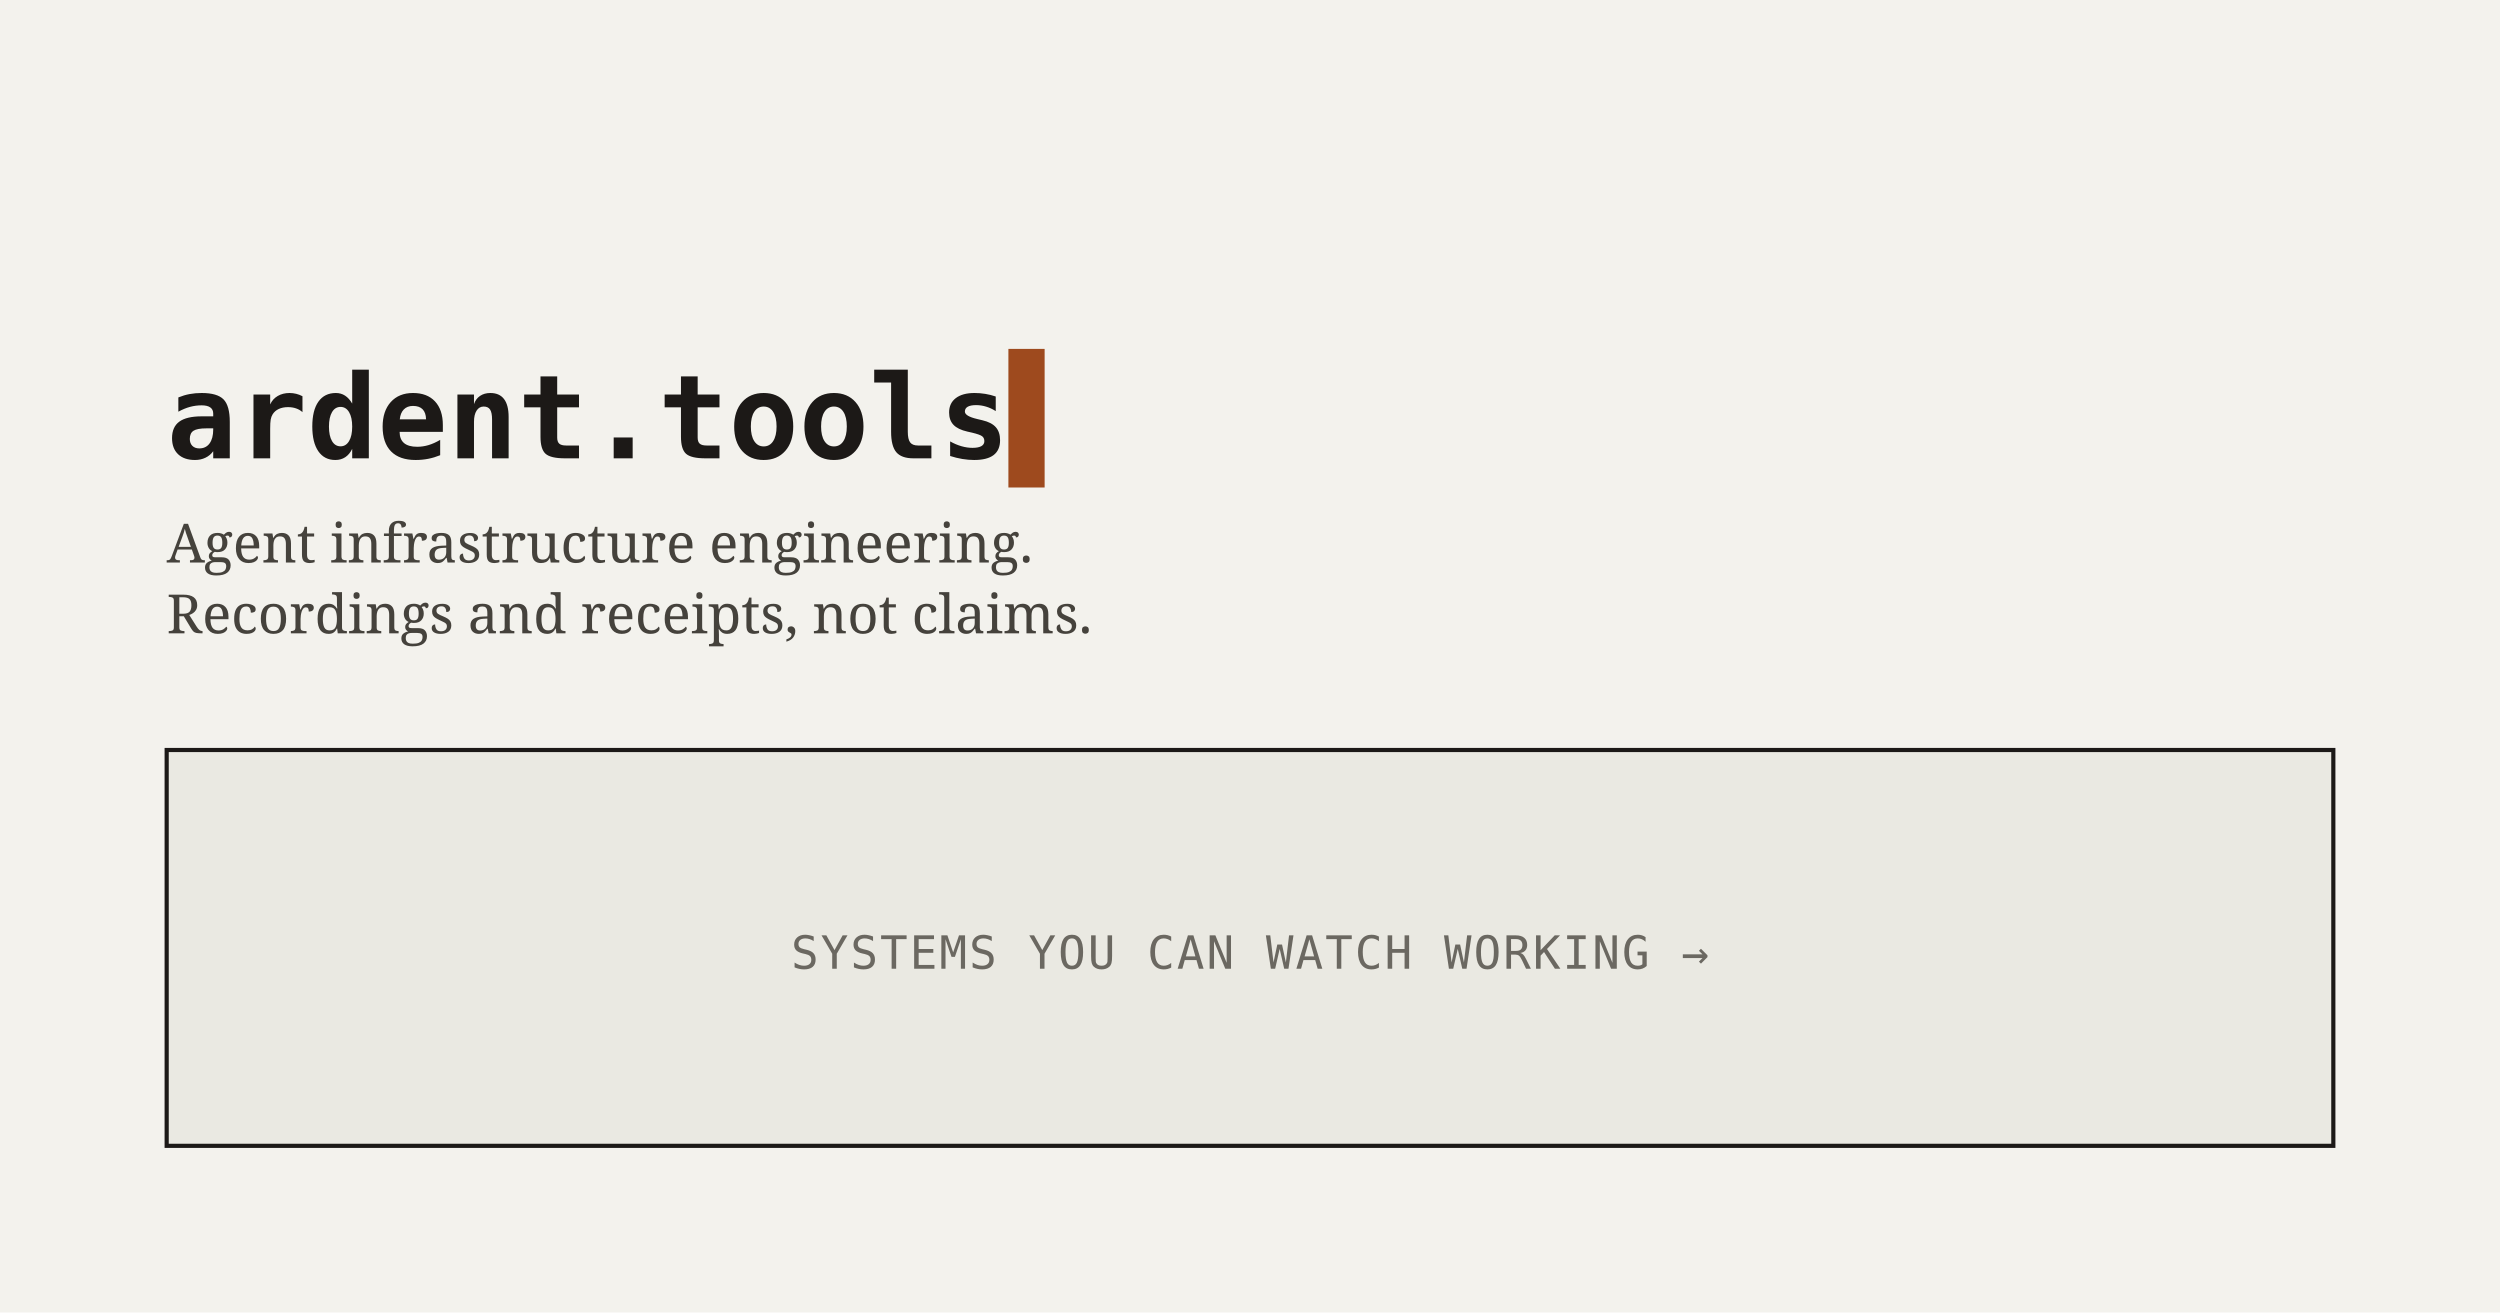
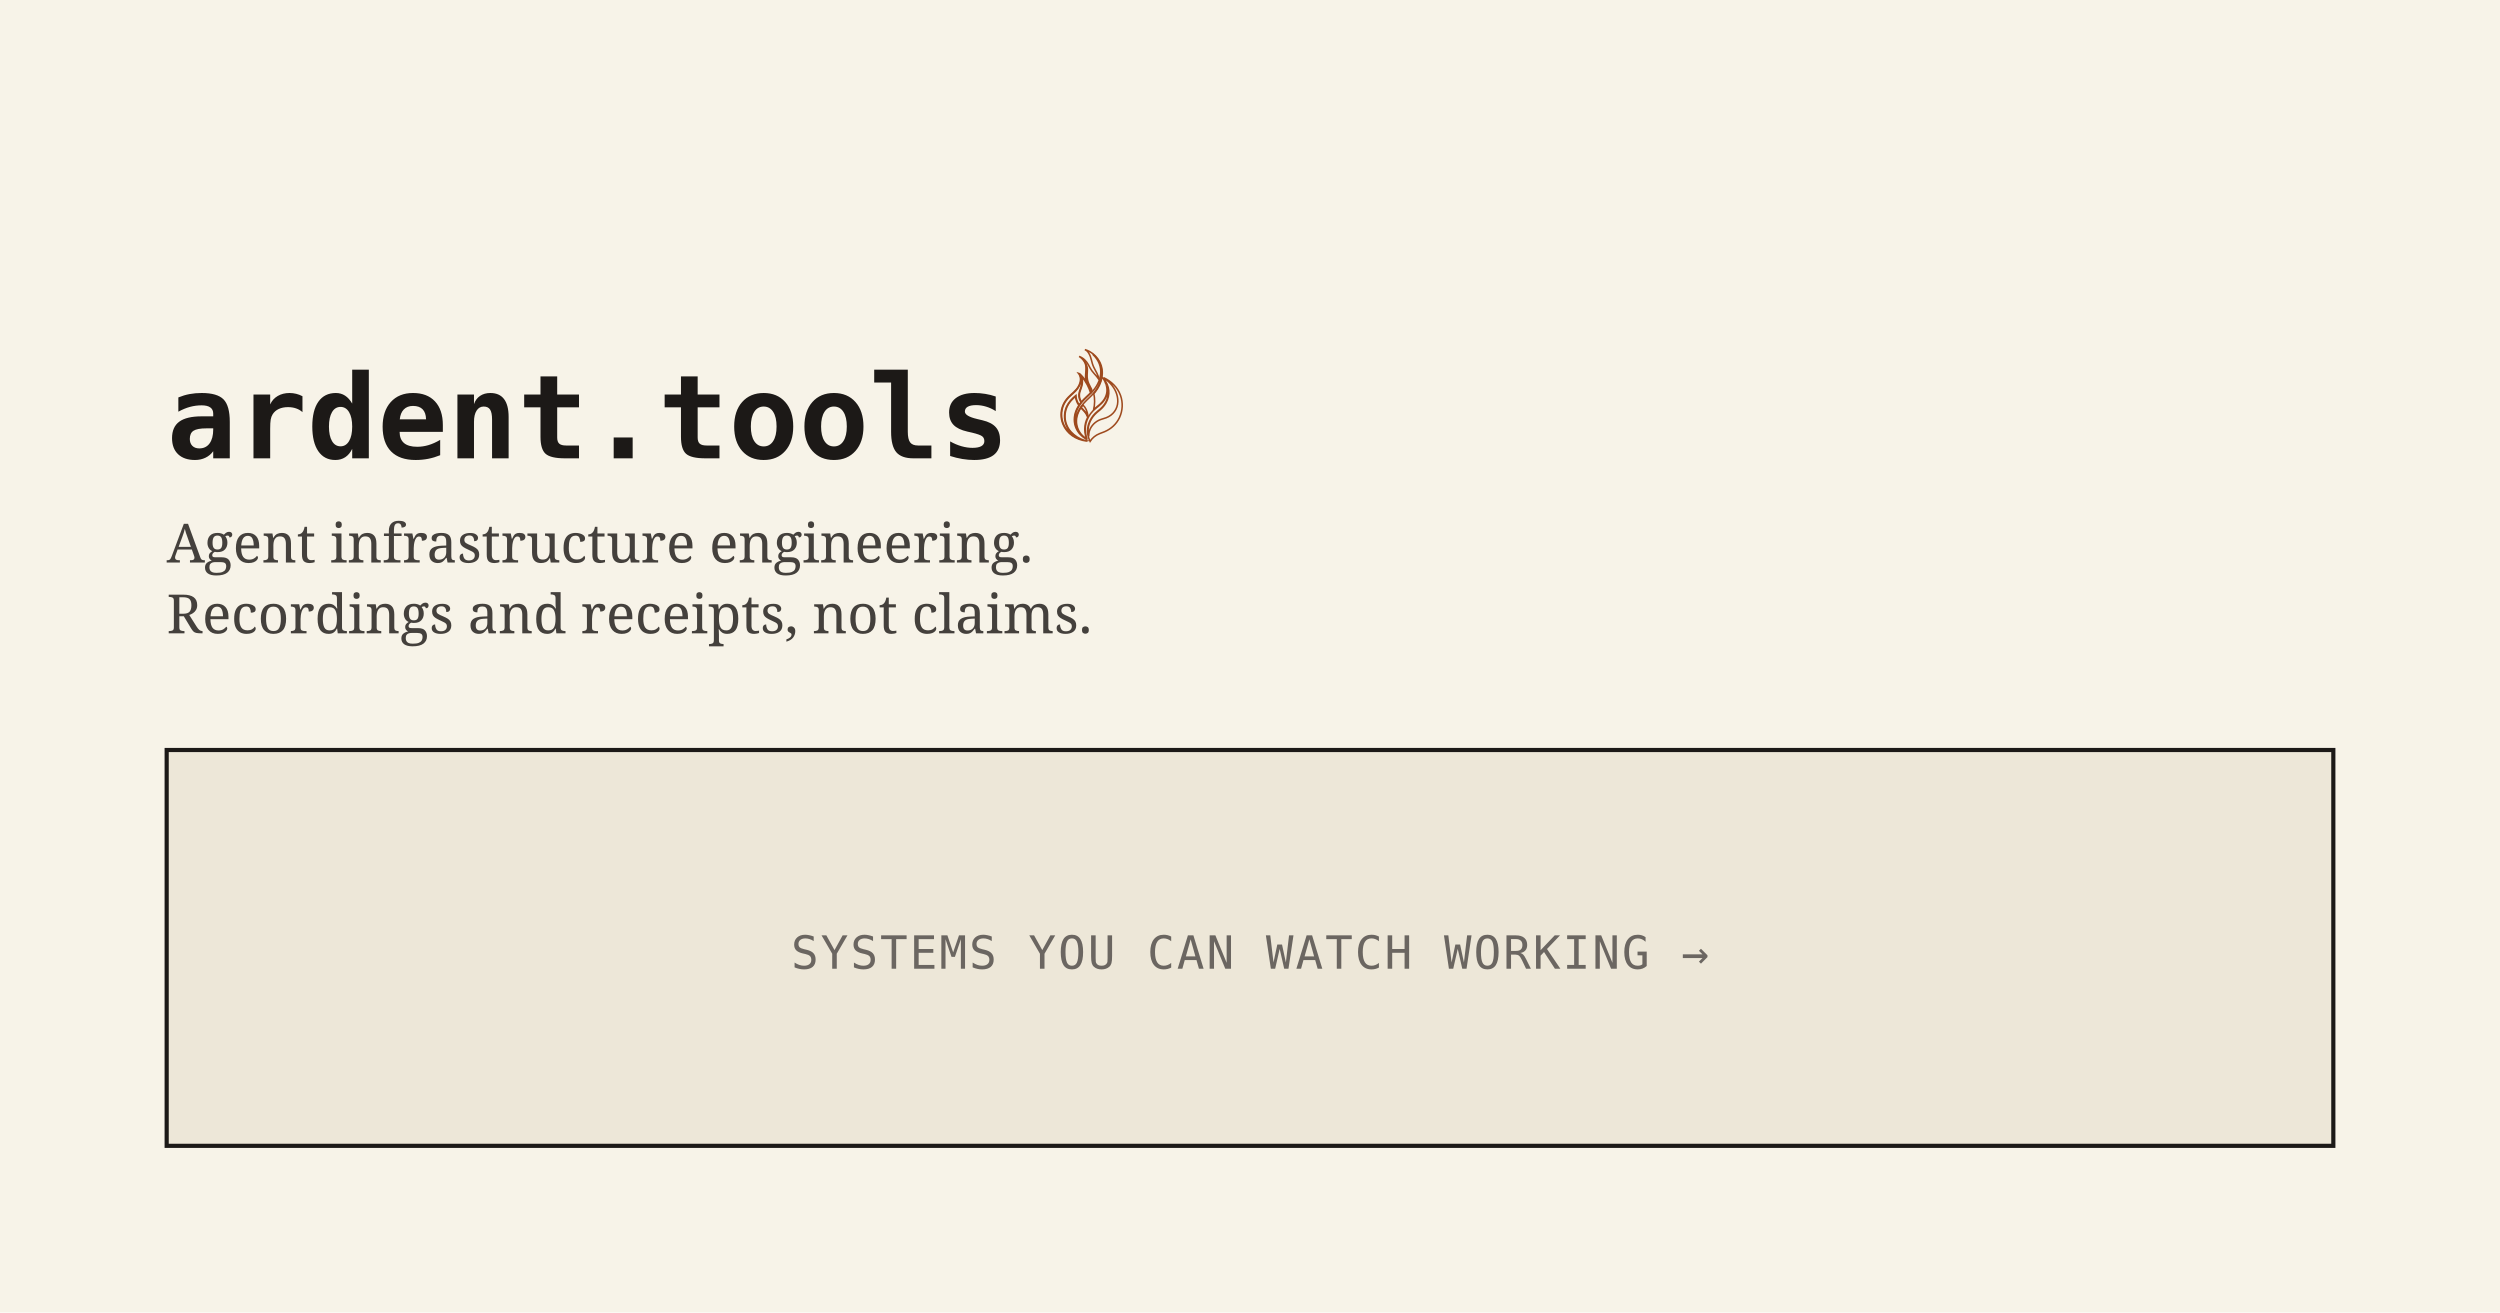
<svg xmlns="http://www.w3.org/2000/svg" viewBox="0 0 1200 630">
-   <rect width="1200" height="630" fill="#F3F2ED" />
-   <text x="80" y="220" font-family="IBM Plex Mono, ui-monospace, monospace" font-weight="600" font-size="56" fill="#1C1917">ardent.tools<tspan fill="#9E4A1E">▌</tspan>
-   </text>
-   <text x="80" y="270" font-family="Spectral, Georgia, serif" font-size="26" fill="#45423C">Agent infrastructure engineering.</text>
-   <text x="80" y="304" font-family="Spectral, Georgia, serif" font-size="26" fill="#45423C">Recordings and receipts, not claims.</text>
-   <rect x="80" y="360" width="1040" height="190" fill="#EAE9E2" />
+   <rect width="1200" height="630" fill="#F7F3E8" />
+   <text x="80" y="220" font-family="IBM Plex Mono, ui-monospace, monospace" font-weight="600" font-size="56" fill="#1C1917">ardent.tools</text>
+   <g transform="translate(500,166) scale(0.046875)" fill="none" stroke="#9E4A1E" stroke-width="16" stroke-opacity="1">
+     <path d="M532.977 217.84c-24.111-49.514-21.588-97.889-52.231-144.872-5.601-8.587-10.299-15.17-18.049-22.137-6.557-5.895-12.946-8.168-19.64-12.42 17.59 5.699 32.057 11.439 48.407 20.401A255 255 0 0 1 593.836 164.54c53.077 103.586 23.121 222.013-46.065 308.471-4.602 5.751-10.463 12.091-14.507 18.096 13.618 50.687 10.381 109.807-.41 160.693 7.838-6.498 15.403-13.42 23.297-19.825 13.872-11.256 27.817-21.626 41.13-33.601 37.823-34.02 66.057-77.853 71.147-129.377 4.856-49.155-14.58-98.522-40.503-139.493l.353-.271c2.216 1.294 3.507 3.459 5.141 5.385 62.6 73.76 71.804 168.602 23.058 252.261a266.6 266.6 0 0 1-54.197 64.853c-12.951 11.237-26.316 21.242-39.287 32.746-55.062 48.834-90.694 120.118-88.018 194.538.685 19.049 3.639 29.81 6.765 48.069.397-12.572.64-23.489 2.692-35.978 9.136-55.637 49.203-102.722 98.793-127.68 24.452-12.307 51.671-16.894 77.002-26.8 70.241-26.346 118.009-89.768 119.35-165.324 1.781-70.692-29.237-135.712-77.016-186.66a374 374 0 0 0-37.939-35.284c-9.793-7.884-20.104-15.214-30-23.051 78.226 36.94 143.284 98.903 172.859 181.405a301.6 301.6 0 0 1-10.596 227.036c-31.539 66.551-84.467 115.199-151.724 144.156-17.361 7.475-35.139 13.455-52.694 20.418-39.177 15.538-73.857 42.899-96.811 78.608-28.346-59.028-34.826-120.406-12.847-182.779a277 277 0 0 1 65.926-103.886c17.397-17.462 34.765-29.166 52.596-45.136 44.581-39.927 74.137-90.094 80.322-150.319 3.715-36.171-3.135-71.29-17.693-104.601-.345-.79-.748-1.452-1.195-2.183.01-.213 6.533 22.157 7.106 24.767a175.9 175.9 0 0 1-9.425 106.138c-24.209 57.657-63.758 85.505-109.744 122.81-72.995 59.215-116.984 155.323-101.853 249.469 4.143 28.209 9.682 42.224 16.762 68.369-6.673-11.316-12.672-28.214-15.964-40.824A260 260 0 0 1 449.752 788a258 258 0 0 1 22.258-56.43c-4.528-10.319-9.448-22.167-14.927-31.897-14.166-25.155-36.075-44.334-55.433-65.48-36.251 54.28-54.502 114.956-41.464 180.162a205.67 205.67 0 0 0 57.951 105.843c9.97 9.798 20.804 18.457 31.727 27.153 4.574 3.642 9.167 7.888 13.673 11.348-54.267-27.31-98.75-76.403-118.021-134.188-20.166-60.465-11.709-126.689 17.045-182.833 6.179-12.064 11.921-21.728 18.956-33.281-20.274-22.435-31.625-61.528-35.564-91.203-15.306 14.115-30.804 28.068-44.525 43.723-39.355 44.901-59.752 94.077-62.17 153.511a235.14 235.14 0 0 0 62.559 168.069 312.7 312.7 0 0 0 133.691 84.777c5.906 1.938 22.448 7.251 28.012 8.005-2.633 1.071-5.811-.501-8.542-.868-103.502-13.917-197.598-74.979-237.657-174.088a254.26 254.26 0 0 1 1.013-192.175c12.664-29.805 30.267-55.845 52.256-79.568 36.801-39.703 81.852-67.066 107.712-116.263 22.903-43.57 29.83-91.228-2.232-132.741 8.76 2.125 15.309 7.985 21.107 13.606 17.148 16.581 31.076 34.35 44.578 53.942 5.829 8.458 11.926 18.073 17.843 26.285-3.941-9.868-7.087-19.983-8.51-30.403-8.383-61.394 20.851-125.375-14.613-182.539-13.049-21.035-31.79-38.873-52.775-52.278 43.556 16.558 73.339 46.936 95.685 87.341 10.846 19.611 20.425 41.022 33.94 59.028 14.962 19.934 32.721 38.575 48.822 57.626a357 357 0 0 1 25.437 33.788c-5.3-45.478-35.408-86.563-54.607-128.133z" />
+     <path d="M523.201 86.412c127.201 119.863 95.966 282.243-18.093 396.856-25.169 25.291-51.776 48.625-76.574 74.207-49.985 52.031-91.509 127.274-89.362 201.428a223.72 223.72 0 0 0 46.196 129.804l.57.063c-1.25-2.72-4.826-7.656-6.579-10.499a150 150 0 0 1-10.575-20.268c-22.869-53.161-23.615-111.248-3.136-165.201 19.853-52.301 53.465-94.832 92.882-133.871 16.191-16.037 34.587-32.079 50.019-48.055 53.716-55.611 97.006-123.486 105.243-201.849 5.065-48.193-.424-90.761-20.916-134.975-13.709-29.579-32.001-53.175-55.508-75.582-3.182-3.034-10.466-10.545-14.167-12.058z" />
+     <path d="M422.789 605.43c-6.243 8.312-12.565 16.16-18.745 24.608 30.934 35.257 52.47 49.702 70.477 95.208 0 0 .29-4.603-1.092-12.519-7.706-44.126-20.259-76.864-50.64-107.297ZM513.645 456.125c-1.888-12.834-8.403-22.688-14.621-34.175-13.498-24.936-24.396-47.616-30.028-75.495-6.812-33.719-1.608-64.11-1.026-97.743.333-19.239-4.108-43.554-11.181-61.328-4.845-13.943-18.547-36.233-29.022-46.573l-.033.312-.686-.791c14.833 19.69 21.644 28.442 27.898 53.732 11.45 52.028-7.307 99.722 1.505 151.286 6.188 36.215 30.218 68.982 45.318 101.956 3.267 7.134 6.479 14.359 9.796 21.488 0 0 2.59-9.204 2.08-12.669zM406.391 574.943c10.166-11.241 19.822-22.069 30.623-32.778a1652 1652 0 0 1 34.256-32.435c9.674-8.908 21.104-18.982 29.638-28.987-16.745-54.661-45.243-111.035-81.644-155.372-3.572-4.351-12.354-15.516-16.609-18.6 22.891 49.744 15.723 89.252-2.413 138.174-7.11 19.178-13.771 36.405-14.203 57.197-.594 28.5 6.905 48.732 20.352 72.801z" />
+     <path d="M350.195 507.703c1.234 36.269 13.699 67.197 33.804 96.883 6.34-8.812 13.065-17.383 19.515-26.124-24.556-38.952-28.014-75.803-13.389-119.711 6.378-19.149 14.292-36.511 18.327-56.461 5.083-25.136 4.41-43.399-1.068-68.278-4-13.242-9.505-29.28-17.654-40.404 12.603 26.1 14.15 39.058 11.587 68.005-1.326 4.691-1.787 10.048-3.074 14.704-12.132 44.312-42.362 81.497-76.926 110.731-55.748 47.15-99.445 97.904-112.996 171.639a249.48 249.48 0 0 0 38.838 186.534c30.067 43.421 63.318 72.244 111.056 95.32 4.799 2.32 22.751 10.774 27.248 11.587-.322-.693-28.241-16.101-32.567-18.954a294.8 294.8 0 0 1-67.192-61.769c-47.632-59.102-62.876-140.592-43.137-213.44 13.246-48.882 42.497-90.824 79.431-124.921 9.354-8.636 18.253-17.359 28.197-25.341z" />
+   </g>
+   <text x="80" y="270" font-family="Spectral, Georgia, serif" font-size="26" fill="#44403C">Agent infrastructure engineering.</text>
+   <text x="80" y="304" font-family="Spectral, Georgia, serif" font-size="26" fill="#44403C">Recordings and receipts, not claims.</text>
+   <rect x="80" y="360" width="1040" height="190" fill="#EDE7D8" />
  <rect x="80" y="360" width="1040" height="190" fill="none" stroke="#1C1917" stroke-width="2" />
-   <text x="600" y="465" text-anchor="middle" font-family="IBM Plex Mono, ui-monospace, monospace" font-size="22" letter-spacing="1" fill="#6B6861">SYSTEMS YOU CAN WATCH WORKING →</text>
+   <text x="600" y="465" text-anchor="middle" font-family="IBM Plex Mono, ui-monospace, monospace" font-size="22" letter-spacing="1" fill="#6B6661">SYSTEMS YOU CAN WATCH WORKING →</text>
</svg>
